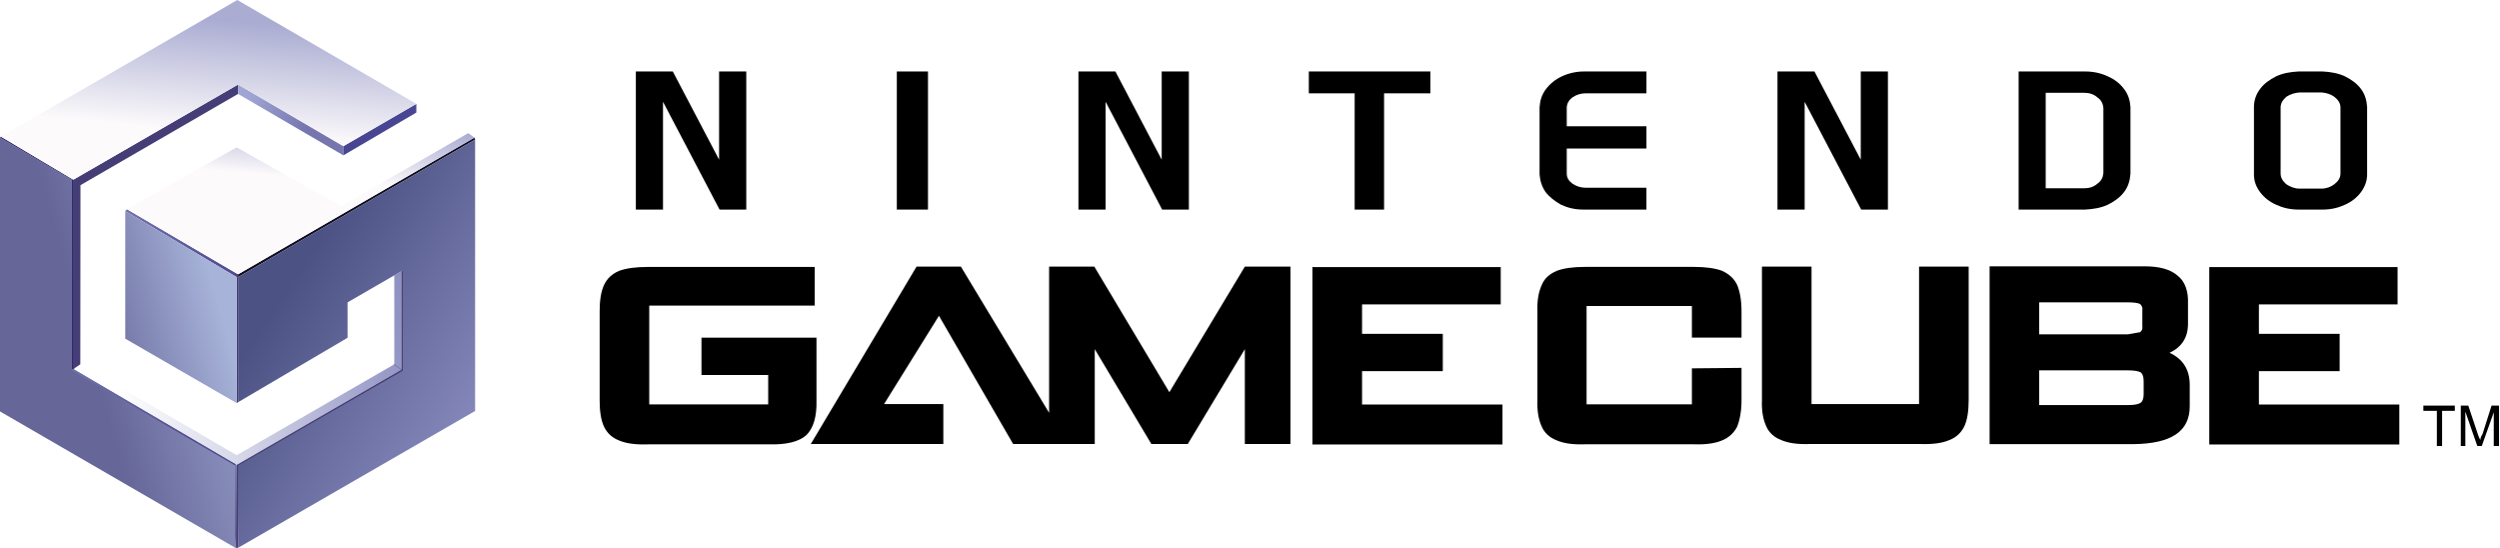
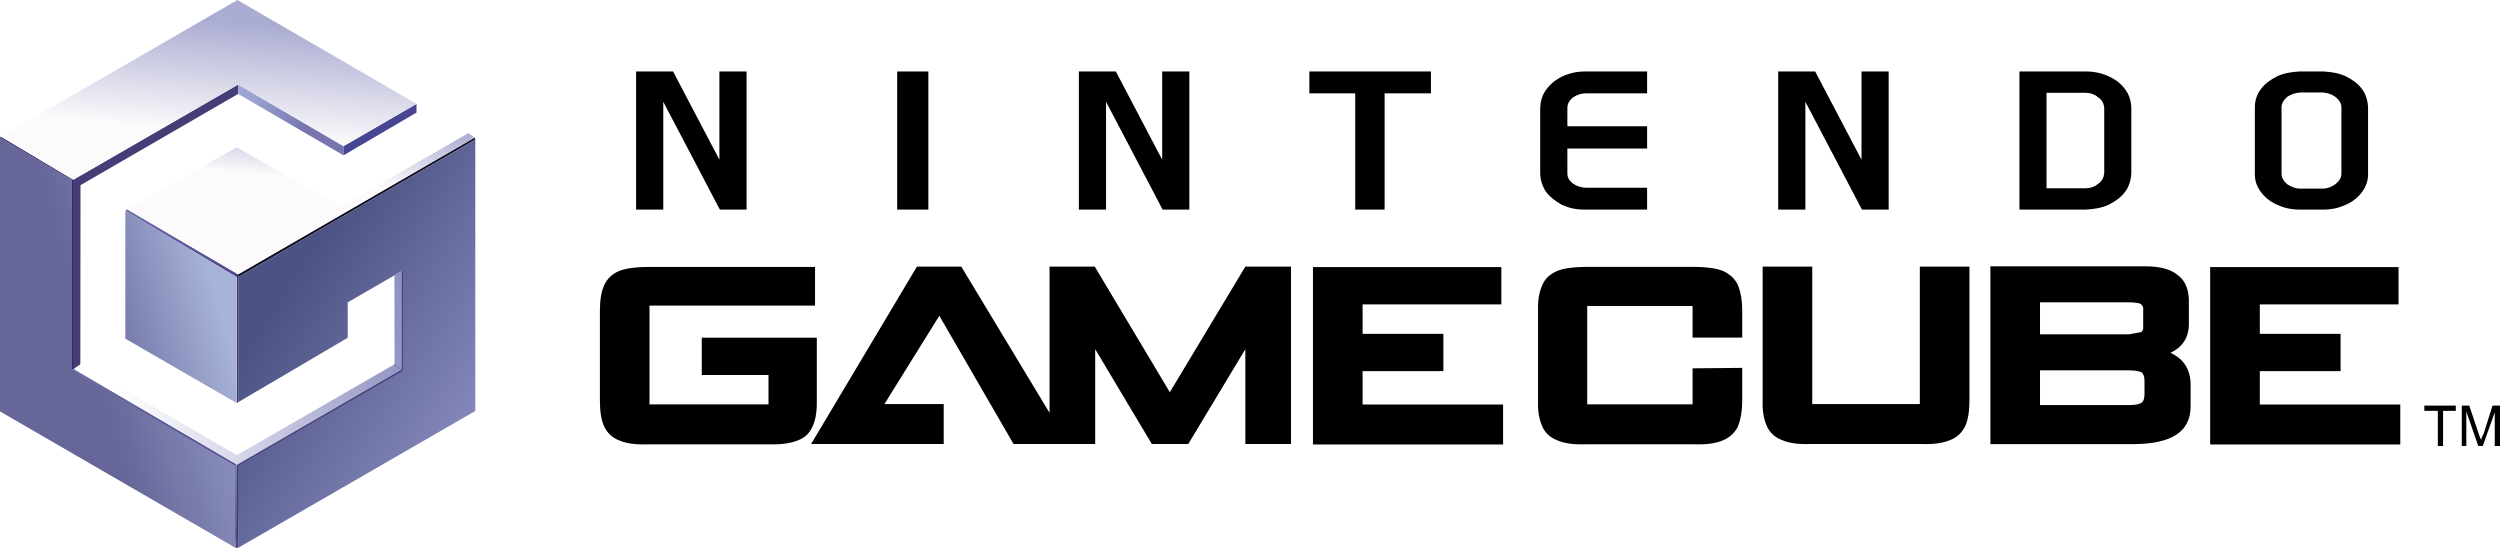
- <svg xmlns="http://www.w3.org/2000/svg" version="1.1" id="Ebene_1" x="0px" y="0px" width="566.93px" height="124.23px" viewBox="0 0 566.93 124.23" enable-background="new 0 0 566.93 124.23" xml:space="preserve">
+ <svg xmlns="http://www.w3.org/2000/svg" version="1.1" id="Ebene_1" x="0px" y="0px" width="602.77" height="132.084" viewBox="0 0 602.77 132.084" enable-background="new 0 0 566.93 124.23" xml:space="preserve">
+   <defs id="defs161" />
  <g id="underneath_1_">
</g>
  <g id="BOTTOM_LEFT_LINE">
</g>
-   <g>
-     <g>
+   <g id="g156" transform="scale(1.063218)">
+     <g id="g131">
      <g id="Layer_6">
-         <line fill="none" x1="29.248" y1="99.123" x2="28.12" y2="98.282" />
+         <line x1="29.248" y1="99.123" x2="28.12" y2="98.282" id="line4" style="fill:none" />
      </g>
      <g id="_x33_D_PART">
-         <linearGradient id="SVGID_1_" gradientUnits="userSpaceOnUse" x1="24.415" y1="564.872" x2="104.743" y2="551.509" gradientTransform="matrix(1 0 0 1 -0.0049 -473.4258)">
-           <stop offset="0.037" style="stop-color:#FFFFFF" />
-           <stop offset="0.896" style="stop-color:#898CBF" />
+         <linearGradient id="SVGID_1_" gradientUnits="userSpaceOnUse" x1="24.415" y1="564.872" x2="104.743" y2="551.509" gradientTransform="translate(-0.0049,-473.4258)">
+           <stop offset="0.037" style="stop-color:#FFFFFF" id="stop7" />
+           <stop offset="0.896" style="stop-color:#898CBF" id="stop9" />
        </linearGradient>
-         <polygon fill="url(#SVGID_1_)" points="89.451,62.438 89.451,82.608 53.699,103.224 18.222,82.608 16.628,83.691 53.699,105.427      91.065,83.824 91.065,61.505    " />
+         <polygon points="18.222,82.608 16.628,83.691 53.699,105.427 91.065,83.824 91.065,61.505 89.451,62.438 89.451,82.608 53.699,103.224 " id="polygon12" style="fill:url(#SVGID_1_)" />
      </g>
      <g id="black_line_thing">
-         <polygon fill="#7A7EAE" points="89.451,82.52 91.065,83.685 91.065,83.824 90.963,83.9 89.308,82.69 89.451,82.608    " />
+         <polygon points="90.963,83.9 89.308,82.69 89.451,82.608 89.451,82.52 91.065,83.685 91.065,83.824 " id="polygon15" style="fill:#7a7eae" />
      </g>
      <g id="dark_purple_top_line">
-         <linearGradient id="SVGID_2_" gradientUnits="userSpaceOnUse" x1="28.461" y1="68.837" x2="54.049" y2="68.837" gradientTransform="matrix(1 0 0 -1 -0.0449 123.9897)">
-           <stop offset="0" style="stop-color:#6E70A9" />
-           <stop offset="0.969" style="stop-color:#514A8E" />
+         <linearGradient id="SVGID_2_" gradientUnits="userSpaceOnUse" x1="28.461" y1="68.837" x2="54.049" y2="68.837" gradientTransform="matrix(1,0,0,-1,-0.0449,123.9897)">
+           <stop offset="0" style="stop-color:#6E70A9" id="stop18" />
+           <stop offset="0.969" style="stop-color:#514A8E" id="stop20" />
        </linearGradient>
-         <polygon fill="url(#SVGID_2_)" points="54.004,62.205 28.814,47.455 28.416,47.853 53.699,62.851    " />
-         <linearGradient id="SVGID_3_" gradientUnits="userSpaceOnUse" x1="53.857" y1="61.681" x2="54.185" y2="61.681" gradientTransform="matrix(1 0 0 -1 -0.0449 123.9897)">
-           <stop offset="0" style="stop-color:#6E70A9" />
-           <stop offset="0.969" style="stop-color:#514A8E" />
+         <polygon points="53.699,62.851 54.004,62.205 28.814,47.455 28.416,47.853 " id="polygon23" style="fill:url(#SVGID_2_)" />
+         <linearGradient id="SVGID_3_" gradientUnits="userSpaceOnUse" x1="53.857" y1="61.681" x2="54.185" y2="61.681" gradientTransform="matrix(1,0,0,-1,-0.0449,123.9897)">
+           <stop offset="0" style="stop-color:#6E70A9" id="stop25" />
+           <stop offset="0.969" style="stop-color:#514A8E" id="stop27" />
        </linearGradient>
-         <polygon fill="url(#SVGID_3_)" points="53.922,62.205 54.107,62.205 54.14,62.413 53.813,62.413    " />
+         <polygon points="53.813,62.413 53.922,62.205 54.107,62.205 54.14,62.413 " id="polygon30" style="fill:url(#SVGID_3_)" />
      </g>
      <g id="top_black_line">
-         <polygon fill="#120F22" points="54.004,62.851 54.004,62.205 107.627,31.206 107.785,31.647    " />
+         <polygon points="107.785,31.647 54.004,62.851 54.004,62.205 107.627,31.206 " id="polygon33" style="fill:#120f22" />
      </g>
      <g id="LOGO_DARK_LINES">
-         <polygon fill="#453D76" points="54.004,124.23 54.363,105.729 91.582,84.28 91.72,61.312 91.065,61.312 91.065,83.824      53.699,105.427 53.565,124.23    " />
+         <polygon points="91.72,61.312 91.065,61.312 91.065,83.824 53.699,105.427 53.565,124.23 54.004,124.23 54.363,105.729 91.582,84.28 " id="polygon36" style="fill:#453d76" />
      </g>
      <g id="LOGO">
-         <linearGradient id="SVGID_4_" gradientUnits="userSpaceOnUse" x1="64.085" y1="540.326" x2="108.726" y2="569.631" gradientTransform="matrix(1 0 0 1 -0.0049 -473.4258)">
-           <stop offset="0" style="stop-color:#4C5284" />
-           <stop offset="1" style="stop-color:#8789BC" />
+         <linearGradient id="SVGID_4_" gradientUnits="userSpaceOnUse" x1="64.085" y1="540.326" x2="108.726" y2="569.631" gradientTransform="translate(-0.0049,-473.4258)">
+           <stop offset="0" style="stop-color:#4C5284" id="stop39" />
+           <stop offset="1" style="stop-color:#8789BC" id="stop41" />
        </linearGradient>
-         <polygon fill="url(#SVGID_4_)" points="54.004,91.212 54.004,62.851 107.785,31.647 107.785,93.197 54.004,124.23      54.004,105.573 91.361,84.062 91.361,61.332 78.85,68.566 78.85,76.595    " />
+         <polygon points="107.785,93.197 54.004,124.23 54.004,105.573 91.361,84.062 91.361,61.332 78.85,68.566 78.85,76.595 54.004,91.212 54.004,62.851 107.785,31.647 " id="polygon44" style="fill:url(#SVGID_4_)" />
      </g>
      <g id="BOTTOM_LAIN_LEFT_LIGHT_LINE">
-         <linearGradient id="SVGID_5_" gradientUnits="userSpaceOnUse" x1="53.464" y1="596.999" x2="53.153" y2="577.096" gradientTransform="matrix(1 0 0 1 -0.0049 -473.4258)">
-           <stop offset="0.11" style="stop-color:#4C407E" />
-           <stop offset="0.89" style="stop-color:#666699" />
-           <stop offset="1" style="stop-color:#A7B3D9" />
-           <stop offset="1" style="stop-color:#9BA5CD" />
+         <linearGradient id="SVGID_5_" gradientUnits="userSpaceOnUse" x1="53.464" y1="596.999" x2="53.153" y2="577.096" gradientTransform="translate(-0.0049,-473.4258)">
+           <stop offset="0.11" style="stop-color:#4C407E" id="stop47" />
+           <stop offset="0.89" style="stop-color:#666699" id="stop49" />
+           <stop offset="1" style="stop-color:#A7B3D9" id="stop51" />
+           <stop offset="1" style="stop-color:#9BA5CD" id="stop53" />
        </linearGradient>
-         <polyline fill="url(#SVGID_5_)" points="53.402,124.23 53.699,124.23 53.699,105.427 52.642,104.806 53.402,124.23    " />
+         <polyline points="53.402,124.23 53.699,124.23 53.699,105.427 52.642,104.806 53.402,124.23    " id="polyline56" style="fill:url(#SVGID_5_)" />
      </g>
      <g id="underneath">
-         <polyline fill="#2D2868" points="16.542,40.703 16.771,40.897 16.862,83.532 16.628,83.691 16.486,83.601 16.542,40.703    " />
+         <polyline points="16.542,40.703 16.771,40.897 16.862,83.532 16.628,83.691 16.486,83.601 16.542,40.703    " id="polyline59" style="fill:#2d2868" />
      </g>
      <g id="LEFT_3D_PURPLE_SHADOW">
-         <polygon fill="#453D76" points="18.222,82.608 16.628,83.691 16.628,40.755 54.004,19.174 54.004,21.3 18.26,41.987    " />
+         <polygon points="54.004,19.174 54.004,21.3 18.26,41.987 18.222,82.608 16.628,83.691 16.628,40.755 " id="polygon62" style="fill:#453d76" />
      </g>
      <g id="MAIN_DARK_PURPLE_LINE">
-         <polygon fill="#453D76" points="54.004,62.094 54.004,91.212 53.699,91.417 53.699,62.851 53.699,62.028    " />
+         <polygon points="53.699,62.851 53.699,62.028 54.004,62.094 54.004,91.212 53.699,91.417 " id="polygon65" style="fill:#453d76" />
      </g>
      <g id="logo_LEFT_side">
-         <linearGradient id="SVGID_6_" gradientUnits="userSpaceOnUse" x1="4.824" y1="553.133" x2="66.026" y2="536.124" gradientTransform="matrix(1 0 0 1 -0.0049 -473.4258)">
-           <stop offset="0.233" style="stop-color:#666699" />
-           <stop offset="0.724" style="stop-color:#A7B3D9" />
+         <linearGradient id="SVGID_6_" gradientUnits="userSpaceOnUse" x1="4.824" y1="553.133" x2="66.026" y2="536.123" gradientTransform="translate(-0.0049,-473.4258)">
+           <stop offset="0.233" style="stop-color:#666699" id="stop68" />
+           <stop offset="0.724" style="stop-color:#A7B3D9" id="stop70" />
        </linearGradient>
-         <polygon fill="url(#SVGID_6_)" points="28.416,47.853 28.416,76.802 53.699,91.417 53.699,62.851    " />
-         <linearGradient id="SVGID_7_" gradientUnits="userSpaceOnUse" x1="5.882" y1="556.931" x2="67.08" y2="539.923" gradientTransform="matrix(1 0 0 1 -0.0049 -473.4258)">
-           <stop offset="0.233" style="stop-color:#666699" />
-           <stop offset="0.991" style="stop-color:#A7B3D9" />
+         <polygon points="53.699,62.851 28.416,47.853 28.416,76.802 53.699,91.417 " id="polygon73" style="fill:url(#SVGID_6_)" />
+         <linearGradient id="SVGID_7_" gradientUnits="userSpaceOnUse" x1="5.882" y1="556.931" x2="67.08" y2="539.924" gradientTransform="translate(-0.0049,-473.4258)">
+           <stop offset="0.233" style="stop-color:#666699" id="stop75" />
+           <stop offset="0.991" style="stop-color:#A7B3D9" id="stop77" />
        </linearGradient>
-         <polygon fill="url(#SVGID_7_)" points="53.402,123.926 53.402,105.251 16.628,83.691 16.628,40.964 0,31.206 0,93.302      53.402,124.23    " />
+         <polygon points="16.628,40.964 0,31.206 0,93.302 53.402,124.23 53.402,123.926 53.402,105.251 16.628,83.691 " id="polygon80" style="fill:url(#SVGID_7_)" />
      </g>
      <g id="left_purple_line">
-         <rect x="16.343" y="40.755" fill="#2D2868" width="0.285" height="42.938" />
-         <polygon fill="#2D2868" points="16.628,40.755 0.214,30.992 0,31.206 16.486,40.897    " />
+         <rect x="16.343" y="40.755" width="0.285" height="42.938" id="rect83" style="fill:#2d2868" />
+         <polygon points="16.486,40.897 16.628,40.755 0.214,30.992 0,31.206 " id="polygon85" style="fill:#2d2868" />
      </g>
      <g id="BOTTOM_PURPLE_LINE">
-         <linearGradient id="SVGID_8_" gradientUnits="userSpaceOnUse" x1="19.586" y1="559.814" x2="43.921" y2="572.836" gradientTransform="matrix(1 0 0 1 -0.0049 -473.4258)">
-           <stop offset="0" style="stop-color:#6E70A9" />
-           <stop offset="0.969" style="stop-color:#514A8E" />
+         <linearGradient id="SVGID_8_" gradientUnits="userSpaceOnUse" x1="19.586" y1="559.814" x2="43.921" y2="572.836" gradientTransform="translate(-0.0049,-473.4258)">
+           <stop offset="0" style="stop-color:#6E70A9" id="stop88" />
+           <stop offset="0.969" style="stop-color:#514A8E" id="stop90" />
        </linearGradient>
-         <polygon fill="url(#SVGID_8_)" points="53.402,105.251 53.402,105.603 16.343,84.015 16.343,83.691 16.628,83.691    " />
+         <polygon points="16.343,83.691 16.628,83.691 53.402,105.251 53.402,105.603 16.343,84.015 " id="polygon93" style="fill:url(#SVGID_8_)" />
      </g>
      <g id="top_middle_light_line">
-         <linearGradient id="SVGID_9_" gradientUnits="userSpaceOnUse" x1="55.735" y1="495.654" x2="71.185" y2="503.171" gradientTransform="matrix(1 0 0 1 -0.0049 -473.4258)">
-           <stop offset="0.037" style="stop-color:#9EA5D3" />
-           <stop offset="0.902" style="stop-color:#7675AE" />
+         <linearGradient id="SVGID_9_" gradientUnits="userSpaceOnUse" x1="55.735" y1="495.654" x2="71.185" y2="503.171" gradientTransform="translate(-0.0049,-473.4258)">
+           <stop offset="0.037" style="stop-color:#9EA5D3" id="stop96" />
+           <stop offset="0.902" style="stop-color:#7675AE" id="stop98" />
        </linearGradient>
-         <polygon fill="url(#SVGID_9_)" points="54.004,19.174 77.901,33.142 77.901,35.231 54.004,21.3    " />
+         <polygon points="54.004,21.3 54.004,19.174 77.901,33.142 77.901,35.231 " id="polygon101" style="fill:url(#SVGID_9_)" />
      </g>
      <g id="top_right">
-         <polygon fill="#484592" points="77.901,33.142 77.901,35.231 94.454,25.524 94.454,23.552    " />
+         <polygon points="94.454,23.552 77.901,33.142 77.901,35.231 94.454,25.524 " id="polygon104" style="fill:#484592" />
      </g>
      <g id="MAIN_TOP">
-         <path fill="none" d="M0,31.206" />
-         <linearGradient id="SVGID_10_" gradientUnits="userSpaceOnUse" x1="0.219" y1="504.418" x2="0.219" y2="504.418" gradientTransform="matrix(1 0 0 1 -0.0049 -473.4258)">
-           <stop offset="0.233" style="stop-color:#666699" />
-           <stop offset="0.991" style="stop-color:#A7B3D9" />
+         <path d="M 0,31.206" id="path107" style="fill:none" />
+         <linearGradient id="SVGID_10_" gradientUnits="userSpaceOnUse" x1="0.219" y1="504.418" x2="0.219" y2="504.418" gradientTransform="translate(-0.0049,-473.4258)">
+           <stop offset="0.233" style="stop-color:#666699" id="stop109" />
+           <stop offset="0.991" style="stop-color:#A7B3D9" id="stop111" />
        </linearGradient>
-         <path fill="url(#SVGID_10_)" d="M0.214,30.992" />
-         <linearGradient id="SVGID_11_" gradientUnits="userSpaceOnUse" x1="49.386" y1="477.947" x2="45.741" y2="518.442" gradientTransform="matrix(1 0 0 1 -0.0049 -473.4258)">
-           <stop offset="0" style="stop-color:#AAACD2" />
-           <stop offset="0.626" style="stop-color:#FCFAFB" />
+         <path d="M 0.214,30.992" id="path114" style="fill:url(#SVGID_10_)" />
+         <linearGradient id="SVGID_11_" gradientUnits="userSpaceOnUse" x1="49.386" y1="477.947" x2="45.741" y2="518.442" gradientTransform="translate(-0.0049,-473.4258)">
+           <stop offset="0" style="stop-color:#AAACD2" id="stop116" />
+           <stop offset="0.626" style="stop-color:#FCFAFB" id="stop118" />
        </linearGradient>
-         <polygon fill="url(#SVGID_11_)" points="53.833,0 94.454,23.552 77.901,33.142 54.004,19.174 16.628,40.755 0.214,30.992    " />
-         <linearGradient id="SVGID_12_" gradientUnits="userSpaceOnUse" x1="71.78" y1="473.265" x2="68.135" y2="513.761" gradientTransform="matrix(1 0 0 1 -0.0049 -473.4258)">
-           <stop offset="0.674" style="stop-color:#AAACD2" />
-           <stop offset="1" style="stop-color:#FCFAFB" />
+         <polygon points="54.004,19.174 16.628,40.755 0.214,30.992 53.833,0 94.454,23.552 77.901,33.142 " id="polygon121" style="fill:url(#SVGID_11_)" />
+         <linearGradient id="SVGID_12_" gradientUnits="userSpaceOnUse" x1="71.78" y1="473.265" x2="68.135" y2="513.761" gradientTransform="translate(-0.0049,-473.4258)">
+           <stop offset="0.674" style="stop-color:#AAACD2" id="stop123" />
+           <stop offset="1" style="stop-color:#FCFAFB" id="stop125" />
        </linearGradient>
-         <polygon fill="url(#SVGID_12_)" points="28.814,47.455 53.68,33.409 77.369,46.781 106.232,30.192 107.627,31.206 54.004,62.205         " />
+         <polygon points="106.232,30.192 107.627,31.206 54.004,62.205 28.814,47.455 53.68,33.409 77.369,46.781 " id="polygon128" style="fill:url(#SVGID_12_)" />
      </g>
    </g>
-     <g>
-       <path id="path23497" d="M373.52,21.158v-4.949h-14.143c-1.816,0-3.533,0.404-5.054,1.11c-1.513,0.71-2.726,1.718-3.634,2.932    c-0.908,1.209-1.314,2.529-1.416,4.04v15.252c0.1,1.417,0.508,2.729,1.313,3.944c0.912,1.21,2.121,2.116,3.537,2.924    c1.516,0.71,3.127,1.115,5.053,1.115h14.34v-4.949h-13.739c-1.11,0-2.118-0.306-3.022-0.911c-0.815-0.604-1.318-1.312-1.318-2.319    v-5.657h18.082v-5.053h-18.082v-4.142c0-1.013,0.503-1.817,1.318-2.427c0.904-0.606,1.912-0.91,3.022-0.91h13.739" />
-       <path id="path23501" d="M457.952,16.21v31.317h15.102c1.916-0.098,3.625-0.405,5.139-1.107c1.609-0.804,2.818-1.712,3.723-2.921    c0.908-1.203,1.307-2.615,1.408-4.127V24.266c-0.102-1.507-0.5-2.821-1.408-4.028c-0.904-1.208-2.111-2.213-3.723-2.921    c-1.514-0.705-3.225-1.107-5.139-1.107H457.952L457.952,16.21z M475.778,22.052c0.898,0.604,1.303,1.407,1.404,2.418v14.803    c-0.104,1.006-0.506,1.812-1.404,2.416c-0.809,0.703-1.82,1.005-2.928,1.005h-8.758V21.046h8.758    C473.958,21.046,474.969,21.347,475.778,22.052" />
-       <path id="path23503" d="M531.958,17.302c-1.488-0.692-3.172-0.993-5.053-1.093h-5.453c-1.885,0.099-3.566,0.4-5.057,1.093    c-1.584,0.794-2.775,1.68-3.666,2.874c-0.895,1.186-1.389,2.576-1.389,4.063v15.359c0,1.486,0.494,2.777,1.389,3.967    c0.891,1.19,2.082,2.179,3.666,2.874c1.49,0.693,3.172,1.089,5.057,1.089h5.453c1.881,0,3.563-0.396,5.053-1.089    c1.584-0.694,2.773-1.684,3.666-2.874c0.893-1.191,1.387-2.577,1.387-3.967v-15.36c-0.096-1.487-0.494-2.877-1.387-4.063    C534.731,18.981,533.542,18.095,531.958,17.302z M529.579,21.958c0.891,0.694,1.387,1.484,1.387,2.382v15.059    c0,0.892-0.496,1.686-1.387,2.379c-0.793,0.597-1.787,0.994-2.873,0.994h-5.055c-1.094,0-2.084-0.396-2.977-0.994    c-0.789-0.694-1.285-1.487-1.285-2.379V24.34c0-0.897,0.496-1.688,1.285-2.382c0.893-0.596,1.883-0.893,2.977-0.992h5.055    C527.793,21.067,528.786,21.363,529.579,21.958" />
-       <path id="path23515" d="M169.301,16.21h-6.163v20.003L152.634,16.21h-8.385v31.317h6.163V23.083l12.828,24.444h6.061V16.21" />
-       <path id="path23515_1_" d="M269.711,16.21h-6.163v20.003L253.043,16.21h-8.385v31.317h6.163V23.083l12.828,24.444h6.062V16.21" />
-       <path id="path23515_2_" d="M428.299,16.21h-6.162v20.003L411.633,16.21h-8.387v31.317h6.163V23.083l12.828,24.444h6.062V16.21" />
-       <path id="path23517" d="M210.526,47.527V16.21h-7.07v31.317H210.526L210.526,47.527" />
-       <path id="path23521" d="M296.922,16.21v4.949h10.401v26.369h6.671v-26.37h10.504v-4.949H296.92l0,0" />
+     <g id="g141">
+       <path id="path23497" d="m 373.52,21.158 v -4.949 h -14.143 c -1.816,0 -3.533,0.404 -5.054,1.11 -1.513,0.71 -2.726,1.718 -3.634,2.932 -0.908,1.209 -1.314,2.529 -1.416,4.04 v 15.252 c 0.1,1.417 0.508,2.729 1.313,3.944 0.912,1.21 2.121,2.116 3.537,2.924 1.516,0.71 3.127,1.115 5.053,1.115 h 14.34 v -4.949 h -13.739 c -1.11,0 -2.118,-0.306 -3.022,-0.911 -0.815,-0.604 -1.318,-1.312 -1.318,-2.319 V 33.69 h 18.082 v -5.053 h -18.082 v -4.142 c 0,-1.013 0.503,-1.817 1.318,-2.427 0.904,-0.606 1.912,-0.91 3.022,-0.91 h 13.739" />
+       <path id="path23501" d="m 457.952,16.21 v 31.317 h 15.102 c 1.916,-0.098 3.625,-0.405 5.139,-1.107 1.609,-0.804 2.818,-1.712 3.723,-2.921 0.908,-1.203 1.307,-2.615 1.408,-4.127 V 24.266 c -0.102,-1.507 -0.5,-2.821 -1.408,-4.028 -0.904,-1.208 -2.111,-2.213 -3.723,-2.921 -1.514,-0.705 -3.225,-1.107 -5.139,-1.107 z m 17.826,5.842 c 0.898,0.604 1.303,1.407 1.404,2.418 v 14.803 c -0.104,1.006 -0.506,1.812 -1.404,2.416 -0.809,0.703 -1.82,1.005 -2.928,1.005 h -8.758 V 21.046 h 8.758 c 1.108,0 2.119,0.301 2.928,1.006" />
+       <path id="path23503" d="m 531.958,17.302 c -1.488,-0.692 -3.172,-0.993 -5.053,-1.093 h -5.453 c -1.885,0.099 -3.566,0.4 -5.057,1.093 -1.584,0.794 -2.775,1.68 -3.666,2.874 -0.895,1.186 -1.389,2.576 -1.389,4.063 v 15.359 c 0,1.486 0.494,2.777 1.389,3.967 0.891,1.19 2.082,2.179 3.666,2.874 1.49,0.693 3.172,1.089 5.057,1.089 h 5.453 c 1.881,0 3.563,-0.396 5.053,-1.089 1.584,-0.694 2.773,-1.684 3.666,-2.874 0.893,-1.191 1.387,-2.577 1.387,-3.967 v -15.36 c -0.096,-1.487 -0.494,-2.877 -1.387,-4.063 -0.893,-1.194 -2.082,-2.08 -3.666,-2.873 z m -2.379,4.656 c 0.891,0.694 1.387,1.484 1.387,2.382 v 15.059 c 0,0.892 -0.496,1.686 -1.387,2.379 -0.793,0.597 -1.787,0.994 -2.873,0.994 h -5.055 c -1.094,0 -2.084,-0.396 -2.977,-0.994 -0.789,-0.694 -1.285,-1.487 -1.285,-2.379 V 24.34 c 0,-0.897 0.496,-1.688 1.285,-2.382 0.893,-0.596 1.883,-0.893 2.977,-0.992 h 5.055 c 1.087,0.101 2.08,0.397 2.873,0.992" />
+       <path id="path23515" d="m 169.301,16.21 h -6.163 V 36.213 L 152.634,16.21 h -8.385 v 31.317 h 6.163 V 23.083 l 12.828,24.444 h 6.061 V 16.21" />
+       <path id="path23515_1_" d="m 269.711,16.21 h -6.163 V 36.213 L 253.043,16.21 h -8.385 v 31.317 h 6.163 V 23.083 l 12.828,24.444 h 6.062 V 16.21" />
+       <path id="path23515_2_" d="m 428.299,16.21 h -6.162 V 36.213 L 411.633,16.21 h -8.387 v 31.317 h 6.163 V 23.083 l 12.828,24.444 h 6.062 V 16.21" />
+       <path id="path23517" d="M 210.526,47.527 V 16.21 h -7.07 v 31.317 h 7.07 v 0" />
+       <path id="path23521" d="m 296.922,16.21 v 4.949 h 10.401 v 26.369 h 6.671 v -26.37 h 10.504 V 16.209 H 296.92 v 0" />
    </g>
-     <g>
-       <path id="path23505" d="M543.92,69.03v-8.463h-42.717v40.229h43.113v-9.062h-31.855v-7.57h18.316v-8.457h-18.316V69.03H543.92    L543.92,69.03" />
-       <path id="path23507" d="M496.374,68.755c0.096-2.785-0.697-4.977-2.393-6.274c-1.596-1.394-4.08-2.09-7.467-2.09h-35.148v40.325    h32.658c8.563-0.099,12.744-2.887,12.744-8.562v-4.883c0-3.382-1.492-5.87-4.582-7.262c2.789-1.298,4.188-3.487,4.188-6.576    V68.755L496.374,68.755z M485.52,68.955c0.398,0.399,0.602,0.8,0.496,1.396v3.685c0.104,0.495-0.098,0.995-0.496,1.293    l-2.795,0.495h-20.107v-7.266h20.107C484.227,68.558,485.221,68.757,485.52,68.955L485.52,68.955z M462.618,91.855v-7.867h20.211    c1.496,0,2.393,0.201,2.889,0.5c0.402,0.401,0.596,0.998,0.596,1.993v2.886c0,0.897-0.191,1.594-0.596,1.891    c-0.496,0.4-1.393,0.597-2.889,0.597L462.618,91.855" />
-       <path id="path23509" d="M446.614,60.458h-11.25v31.167h-24.396V60.458h-11.248v30.271c-0.106,2.486,0.295,4.484,0.99,5.975    c0.6,1.395,1.797,2.49,3.389,3.089c1.597,0.695,3.684,0.993,6.47,0.896h25.093c2.789,0.097,4.977-0.201,6.57-0.896    c1.59-0.599,2.689-1.694,3.389-3.089c0.695-1.491,0.996-3.487,0.996-5.975V60.458" />
-       <path id="path23511" d="M394.09,64.607c-0.705-1.489-1.896-2.488-3.388-3.186c-1.596-0.602-3.784-0.898-6.473-0.898h-24.591    c-2.789,0-4.881,0.298-6.478,0.898c-1.591,0.697-2.786,1.696-3.382,3.186c-0.697,1.494-1.096,3.484-0.993,5.974v20.214    c-0.103,2.484,0.296,4.48,0.993,5.971c0.596,1.396,1.791,2.491,3.382,3.093c1.597,0.693,3.688,0.991,6.478,0.893h24.592    c2.688,0.098,4.877-0.199,6.473-0.893c1.492-0.602,2.684-1.697,3.387-3.093c0.597-1.489,0.996-3.485,0.996-5.971v-7.371    l-11.256,0.105v8.162h-23.893V69.39h23.893v7.165h11.256v-5.974C395.086,67.996,394.687,66.007,394.09,64.607" />
-       <path id="path23513" d="M340.461,69.03v-8.463h-42.718v40.229h43.116v-9.062h-31.861v-7.57h18.321v-8.457h-18.321V69.03H340.461    L340.461,69.03" />
-       <path id="path23523" d="M282.411,60.458l-17.127,28.48l-17.025-28.48h-10.254v33.159l-20.016-33.159h-10.056l-23.994,40.228    h30.068v-9.061h-13.442l12.447-20.013l16.828,29.072h18.519V79.179l12.842,21.505h8.266l12.942-21.505v21.505h10.354V60.457    h-10.354l0,0" />
-       <path id="path23525" d="M184.83,69.307v-8.77h-37.938c-2.685,0-4.879,0.3-6.474,0.899c-1.59,0.696-2.686,1.698-3.381,3.187    c-0.7,1.493-0.998,3.483-0.998,5.975v20.21c0,2.486,0.298,4.483,0.998,5.975c0.696,1.395,1.792,2.49,3.381,3.091    c1.594,0.692,3.789,0.991,6.474,0.895h27.584c3.978,0.097,6.768-0.599,8.458-2.091c1.595-1.595,2.391-4.183,2.294-7.868v-14.24    H159.14v8.47h15.135v6.667H147.29V69.307H184.83" />
+     <g id="g150">
+       <path id="path23505" d="m 543.92,69.03 v -8.463 h -42.717 v 40.229 h 43.113 v -9.062 h -31.855 v -7.57 h 18.316 V 75.707 H 512.461 V 69.03 h 31.459 v 0" />
+       <path id="path23507" d="m 496.374,68.755 c 0.096,-2.785 -0.697,-4.977 -2.393,-6.274 -1.596,-1.394 -4.08,-2.09 -7.467,-2.09 h -35.148 v 40.325 h 32.658 c 8.563,-0.099 12.744,-2.887 12.744,-8.562 v -4.883 c 0,-3.382 -1.492,-5.87 -4.582,-7.262 2.789,-1.298 4.188,-3.487 4.188,-6.576 z m -10.854,0.2 c 0.398,0.399 0.602,0.8 0.496,1.396 v 3.685 c 0.104,0.495 -0.098,0.995 -0.496,1.293 l -2.795,0.495 h -20.107 v -7.266 h 20.107 c 1.502,0 2.496,0.199 2.795,0.397 z m -22.902,22.9 v -7.867 h 20.211 c 1.496,0 2.393,0.201 2.889,0.5 0.402,0.401 0.596,0.998 0.596,1.993 v 2.886 c 0,0.897 -0.191,1.594 -0.596,1.891 -0.496,0.4 -1.393,0.597 -2.889,0.597 h -20.211" />
+       <path id="path23509" d="m 446.614,60.458 h -11.25 V 91.625 H 410.968 V 60.458 H 399.72 v 30.271 c -0.106,2.486 0.295,4.484 0.99,5.975 0.6,1.395 1.797,2.49 3.389,3.089 1.597,0.695 3.684,0.993 6.47,0.896 h 25.093 c 2.789,0.097 4.977,-0.201 6.57,-0.896 1.59,-0.599 2.689,-1.694 3.389,-3.089 0.695,-1.491 0.996,-3.487 0.996,-5.975 V 60.458" />
+       <path id="path23511" d="m 394.09,64.607 c -0.705,-1.489 -1.896,-2.488 -3.388,-3.186 -1.596,-0.602 -3.784,-0.898 -6.473,-0.898 h -24.591 c -2.789,0 -4.881,0.298 -6.478,0.898 -1.591,0.697 -2.786,1.696 -3.382,3.186 -0.697,1.494 -1.096,3.484 -0.993,5.974 v 20.214 c -0.103,2.484 0.296,4.48 0.993,5.971 0.596,1.396 1.791,2.491 3.382,3.093 1.597,0.693 3.688,0.991 6.478,0.893 h 24.592 c 2.688,0.098 4.877,-0.199 6.473,-0.893 1.492,-0.602 2.684,-1.697 3.387,-3.093 0.597,-1.489 0.996,-3.485 0.996,-5.971 v -7.371 l -11.256,0.105 v 8.162 H 359.937 V 69.39 h 23.893 v 7.165 h 11.256 v -5.974 c 0,-2.585 -0.399,-4.574 -0.996,-5.974" />
+       <path id="path23513" d="m 340.461,69.03 v -8.463 h -42.718 v 40.229 h 43.116 v -9.062 h -31.861 v -7.57 h 18.321 V 75.707 H 308.998 V 69.03 h 31.463 v 0" />
+       <path id="path23523" d="m 282.411,60.458 -17.127,28.48 -17.025,-28.48 H 238.005 V 93.617 L 217.989,60.458 h -10.056 l -23.994,40.228 h 30.068 v -9.061 h -13.442 l 12.447,-20.013 16.828,29.072 h 18.519 V 79.179 l 12.842,21.505 h 8.266 l 12.942,-21.505 v 21.505 h 10.354 V 60.457 h -10.354 v 0" />
+       <path id="path23525" d="m 184.83,69.307 v -8.77 h -37.938 c -2.685,0 -4.879,0.3 -6.474,0.899 -1.59,0.696 -2.686,1.698 -3.381,3.187 -0.7,1.493 -0.998,3.483 -0.998,5.975 v 20.21 c 0,2.486 0.298,4.483 0.998,5.975 0.696,1.395 1.792,2.49 3.381,3.091 1.594,0.692 3.789,0.991 6.474,0.895 h 27.584 c 3.978,0.097 6.768,-0.599 8.458,-2.091 1.595,-1.595 2.391,-4.183 2.294,-7.868 V 76.57 H 159.14 v 8.47 h 15.135 v 6.667 H 147.29 v -22.4 h 37.54" />
    </g>
-     <g>
-       <path id="path23527" d="M566.93,91.979h-1.693l-2.041,6.45c-0.334,0.513-0.51,1.024-0.51,1.362    c-0.172-0.338-0.346-0.682-0.512-1.188l-2.211-6.626h-1.699v9.17h1.027v-7.813l2.717,7.813h1.012l2.721-7.642v7.642h1.189V91.979" />
-       <path id="path23529" d="M554.016,93.167h2.893v-1.188h-7.139v1.188h3.063v7.982h1.186v-7.982" />
+     <g id="g154">
+       <path id="path23527" d="m 566.93,91.979 h -1.693 l -2.041,6.45 c -0.334,0.513 -0.51,1.024 -0.51,1.362 -0.172,-0.338 -0.346,-0.682 -0.512,-1.188 l -2.211,-6.626 h -1.699 v 9.17 h 1.027 v -7.813 l 2.717,7.813 h 1.012 l 2.721,-7.642 v 7.642 h 1.189 v -9.168" />
+       <path id="path23529" d="m 554.016,93.167 h 2.893 v -1.188 h -7.139 v 1.188 h 3.063 v 7.982 h 1.186 v -7.982" />
    </g>
  </g>
</svg>
